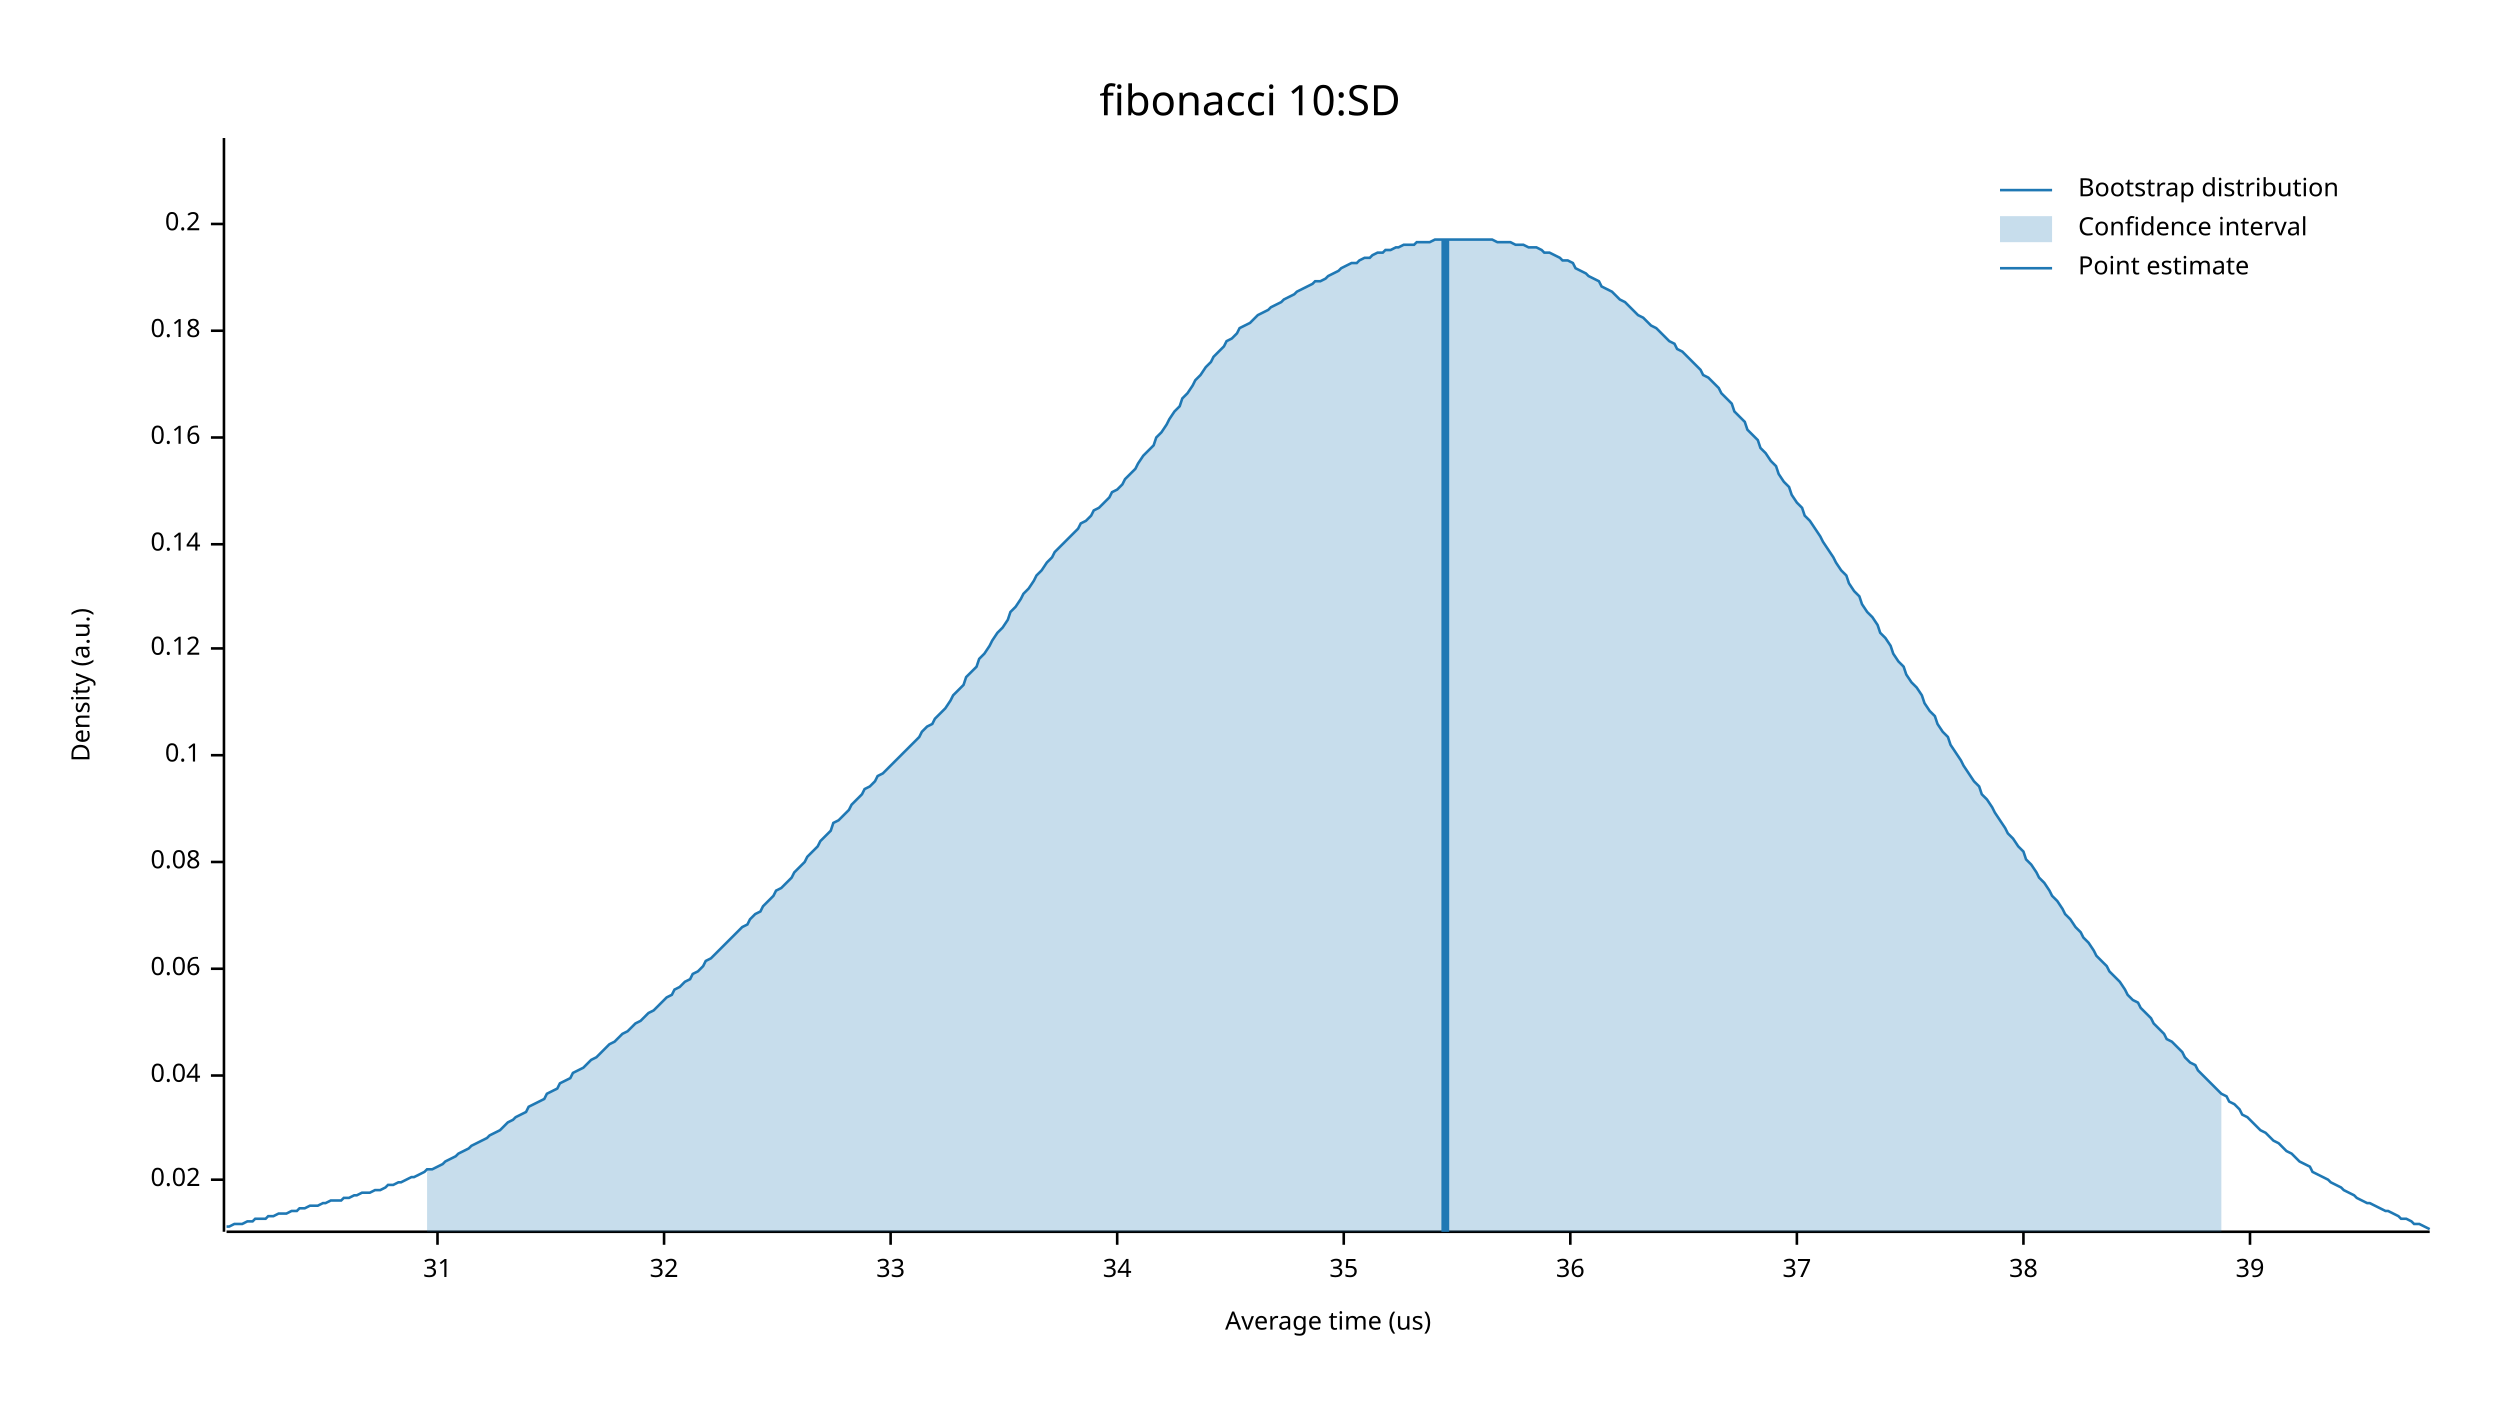
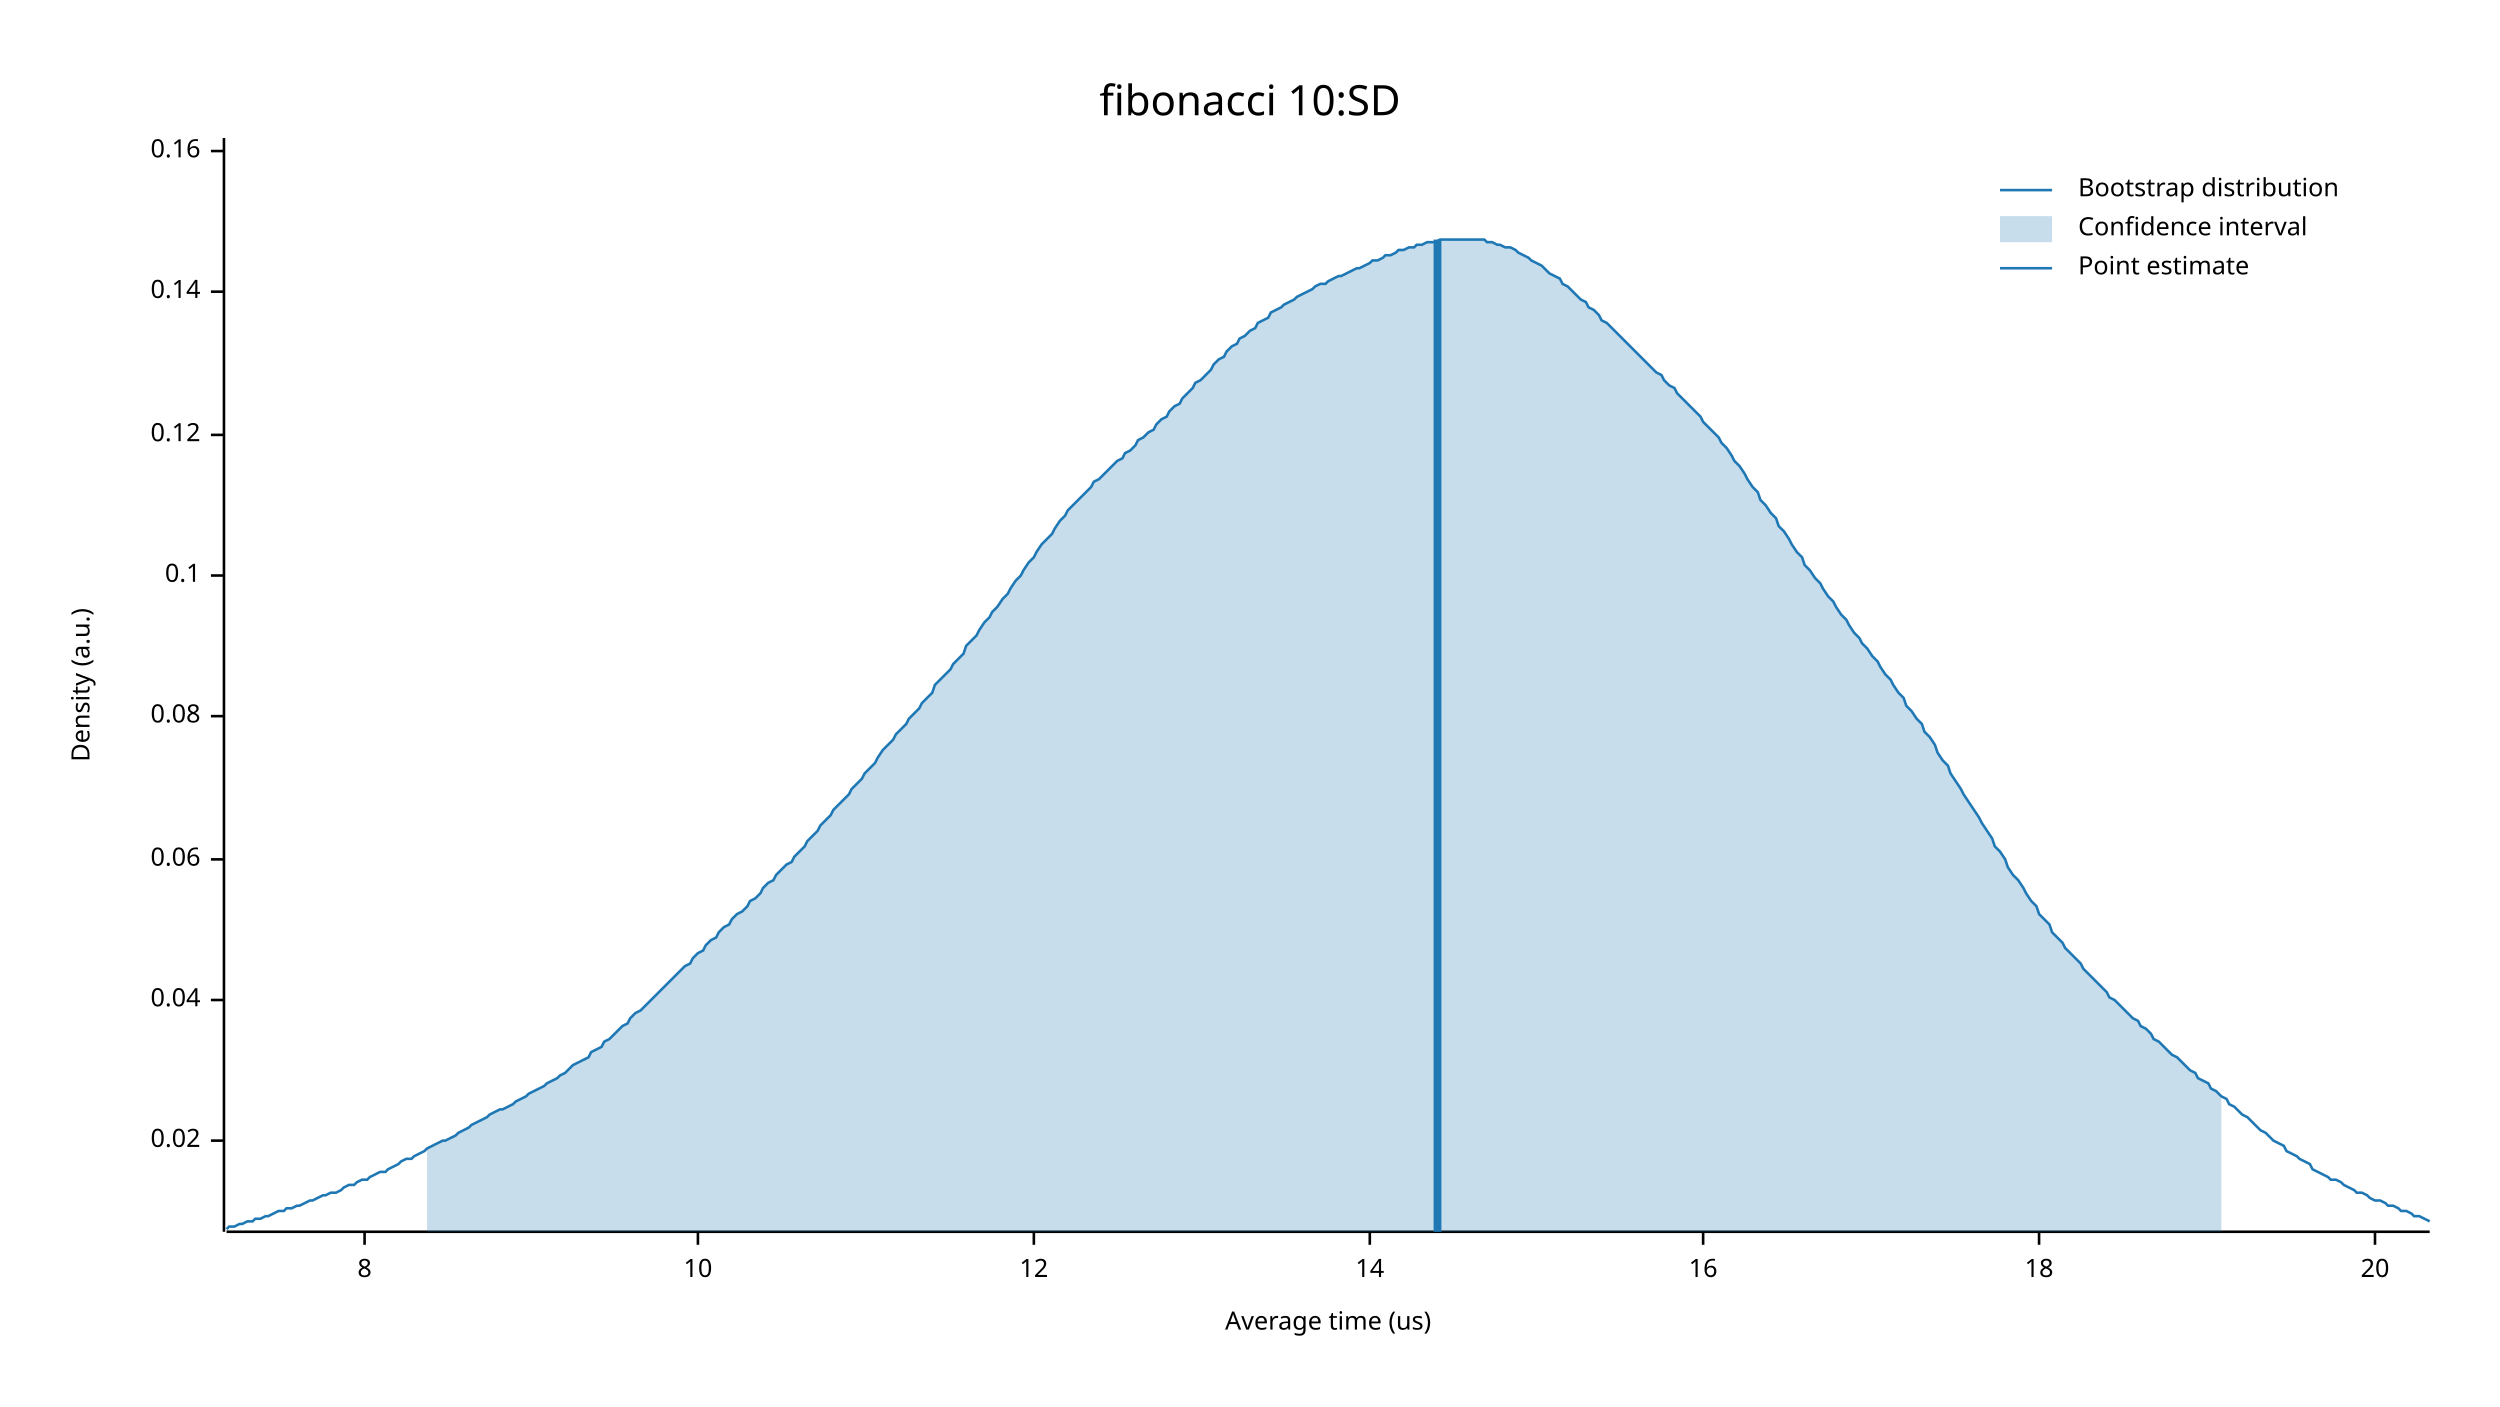
<svg xmlns="http://www.w3.org/2000/svg" width="960" height="540">
  <text x="480" y="32" dy="0.76em" text-anchor="middle" font-family="sans-serif" font-size="16.129" opacity="1" fill="#000000">
fibonacci 10:SD
</text>
  <text x="27" y="263" dy="0.76em" text-anchor="middle" font-family="sans-serif" font-size="9.677" opacity="1" fill="#000000" transform="rotate(270, 27, 263)">
Density (a.u.)
</text>
  <text x="510" y="513" dy="-0.5ex" text-anchor="middle" font-family="sans-serif" font-size="9.677" opacity="1" fill="#000000">
Average time (us)
</text>
  <polyline fill="none" opacity="1" stroke="#000000" stroke-width="1" points="86,53 86,473 " />
-   <text x="77" y="453" dy="0.5ex" text-anchor="end" font-family="sans-serif" font-size="9.677" opacity="1" fill="#000000">
+   <text x="77" y="438" dy="0.5ex" text-anchor="end" font-family="sans-serif" font-size="9.677" opacity="1" fill="#000000">
0.02
</text>
-   <polyline fill="none" opacity="1" stroke="#000000" stroke-width="1" points="81,453 86,453 " />
-   <text x="77" y="413" dy="0.5ex" text-anchor="end" font-family="sans-serif" font-size="9.677" opacity="1" fill="#000000">
+   <polyline fill="none" opacity="1" stroke="#000000" stroke-width="1" points="81,438 86,438 " />
+   <text x="77" y="384" dy="0.5ex" text-anchor="end" font-family="sans-serif" font-size="9.677" opacity="1" fill="#000000">
0.04
</text>
-   <polyline fill="none" opacity="1" stroke="#000000" stroke-width="1" points="81,413 86,413 " />
-   <text x="77" y="372" dy="0.5ex" text-anchor="end" font-family="sans-serif" font-size="9.677" opacity="1" fill="#000000">
+   <polyline fill="none" opacity="1" stroke="#000000" stroke-width="1" points="81,384 86,384 " />
+   <text x="77" y="330" dy="0.5ex" text-anchor="end" font-family="sans-serif" font-size="9.677" opacity="1" fill="#000000">
0.06
</text>
-   <polyline fill="none" opacity="1" stroke="#000000" stroke-width="1" points="81,372 86,372 " />
-   <text x="77" y="331" dy="0.5ex" text-anchor="end" font-family="sans-serif" font-size="9.677" opacity="1" fill="#000000">
+   <polyline fill="none" opacity="1" stroke="#000000" stroke-width="1" points="81,330 86,330 " />
+   <text x="77" y="275" dy="0.5ex" text-anchor="end" font-family="sans-serif" font-size="9.677" opacity="1" fill="#000000">
0.08
</text>
-   <polyline fill="none" opacity="1" stroke="#000000" stroke-width="1" points="81,331 86,331 " />
-   <text x="77" y="290" dy="0.5ex" text-anchor="end" font-family="sans-serif" font-size="9.677" opacity="1" fill="#000000">
+   <polyline fill="none" opacity="1" stroke="#000000" stroke-width="1" points="81,275 86,275 " />
+   <text x="77" y="221" dy="0.5ex" text-anchor="end" font-family="sans-serif" font-size="9.677" opacity="1" fill="#000000">
0.1
</text>
-   <polyline fill="none" opacity="1" stroke="#000000" stroke-width="1" points="81,290 86,290 " />
-   <text x="77" y="249" dy="0.5ex" text-anchor="end" font-family="sans-serif" font-size="9.677" opacity="1" fill="#000000">
+   <polyline fill="none" opacity="1" stroke="#000000" stroke-width="1" points="81,221 86,221 " />
+   <text x="77" y="167" dy="0.5ex" text-anchor="end" font-family="sans-serif" font-size="9.677" opacity="1" fill="#000000">
0.12
</text>
-   <polyline fill="none" opacity="1" stroke="#000000" stroke-width="1" points="81,249 86,249 " />
-   <text x="77" y="209" dy="0.5ex" text-anchor="end" font-family="sans-serif" font-size="9.677" opacity="1" fill="#000000">
+   <polyline fill="none" opacity="1" stroke="#000000" stroke-width="1" points="81,167 86,167 " />
+   <text x="77" y="112" dy="0.5ex" text-anchor="end" font-family="sans-serif" font-size="9.677" opacity="1" fill="#000000">
0.14
</text>
-   <polyline fill="none" opacity="1" stroke="#000000" stroke-width="1" points="81,209 86,209 " />
-   <text x="77" y="168" dy="0.5ex" text-anchor="end" font-family="sans-serif" font-size="9.677" opacity="1" fill="#000000">
+   <polyline fill="none" opacity="1" stroke="#000000" stroke-width="1" points="81,112 86,112 " />
+   <text x="77" y="58" dy="0.5ex" text-anchor="end" font-family="sans-serif" font-size="9.677" opacity="1" fill="#000000">
0.16
</text>
-   <polyline fill="none" opacity="1" stroke="#000000" stroke-width="1" points="81,168 86,168 " />
-   <text x="77" y="127" dy="0.5ex" text-anchor="end" font-family="sans-serif" font-size="9.677" opacity="1" fill="#000000">
- 0.18
+   <polyline fill="none" opacity="1" stroke="#000000" stroke-width="1" points="81,58 86,58 " />
+   <polyline fill="none" opacity="1" stroke="#000000" stroke-width="1" points="87,473 933,473 " />
+   <text x="140" y="483" dy="0.76em" text-anchor="middle" font-family="sans-serif" font-size="9.677" opacity="1" fill="#000000">
+ 8
</text>
-   <polyline fill="none" opacity="1" stroke="#000000" stroke-width="1" points="81,127 86,127 " />
-   <text x="77" y="86" dy="0.5ex" text-anchor="end" font-family="sans-serif" font-size="9.677" opacity="1" fill="#000000">
- 0.2
+   <polyline fill="none" opacity="1" stroke="#000000" stroke-width="1" points="140,473 140,478 " />
+   <text x="268" y="483" dy="0.76em" text-anchor="middle" font-family="sans-serif" font-size="9.677" opacity="1" fill="#000000">
+ 10
</text>
-   <polyline fill="none" opacity="1" stroke="#000000" stroke-width="1" points="81,86 86,86 " />
-   <polyline fill="none" opacity="1" stroke="#000000" stroke-width="1" points="87,473 933,473 " />
-   <text x="168" y="483" dy="0.76em" text-anchor="middle" font-family="sans-serif" font-size="9.677" opacity="1" fill="#000000">
- 31
+   <polyline fill="none" opacity="1" stroke="#000000" stroke-width="1" points="268,473 268,478 " />
+   <text x="397" y="483" dy="0.76em" text-anchor="middle" font-family="sans-serif" font-size="9.677" opacity="1" fill="#000000">
+ 12
</text>
-   <polyline fill="none" opacity="1" stroke="#000000" stroke-width="1" points="168,473 168,478 " />
-   <text x="255" y="483" dy="0.76em" text-anchor="middle" font-family="sans-serif" font-size="9.677" opacity="1" fill="#000000">
- 32
+   <polyline fill="none" opacity="1" stroke="#000000" stroke-width="1" points="397,473 397,478 " />
+   <text x="526" y="483" dy="0.76em" text-anchor="middle" font-family="sans-serif" font-size="9.677" opacity="1" fill="#000000">
+ 14
</text>
-   <polyline fill="none" opacity="1" stroke="#000000" stroke-width="1" points="255,473 255,478 " />
-   <text x="342" y="483" dy="0.76em" text-anchor="middle" font-family="sans-serif" font-size="9.677" opacity="1" fill="#000000">
- 33
+   <polyline fill="none" opacity="1" stroke="#000000" stroke-width="1" points="526,473 526,478 " />
+   <text x="654" y="483" dy="0.76em" text-anchor="middle" font-family="sans-serif" font-size="9.677" opacity="1" fill="#000000">
+ 16
</text>
-   <polyline fill="none" opacity="1" stroke="#000000" stroke-width="1" points="342,473 342,478 " />
-   <text x="429" y="483" dy="0.76em" text-anchor="middle" font-family="sans-serif" font-size="9.677" opacity="1" fill="#000000">
- 34
+   <polyline fill="none" opacity="1" stroke="#000000" stroke-width="1" points="654,473 654,478 " />
+   <text x="783" y="483" dy="0.76em" text-anchor="middle" font-family="sans-serif" font-size="9.677" opacity="1" fill="#000000">
+ 18
</text>
-   <polyline fill="none" opacity="1" stroke="#000000" stroke-width="1" points="429,473 429,478 " />
-   <text x="516" y="483" dy="0.76em" text-anchor="middle" font-family="sans-serif" font-size="9.677" opacity="1" fill="#000000">
- 35
+   <polyline fill="none" opacity="1" stroke="#000000" stroke-width="1" points="783,473 783,478 " />
+   <text x="912" y="483" dy="0.76em" text-anchor="middle" font-family="sans-serif" font-size="9.677" opacity="1" fill="#000000">
+ 20
</text>
-   <polyline fill="none" opacity="1" stroke="#000000" stroke-width="1" points="516,473 516,478 " />
-   <text x="603" y="483" dy="0.76em" text-anchor="middle" font-family="sans-serif" font-size="9.677" opacity="1" fill="#000000">
- 36
- </text>
-   <polyline fill="none" opacity="1" stroke="#000000" stroke-width="1" points="603,473 603,478 " />
-   <text x="690" y="483" dy="0.76em" text-anchor="middle" font-family="sans-serif" font-size="9.677" opacity="1" fill="#000000">
- 37
- </text>
-   <polyline fill="none" opacity="1" stroke="#000000" stroke-width="1" points="690,473 690,478 " />
-   <text x="777" y="483" dy="0.76em" text-anchor="middle" font-family="sans-serif" font-size="9.677" opacity="1" fill="#000000">
- 38
- </text>
-   <polyline fill="none" opacity="1" stroke="#000000" stroke-width="1" points="777,473 777,478 " />
-   <text x="864" y="483" dy="0.76em" text-anchor="middle" font-family="sans-serif" font-size="9.677" opacity="1" fill="#000000">
- 39
- </text>
-   <polyline fill="none" opacity="1" stroke="#000000" stroke-width="1" points="864,473 864,478 " />
-   <polyline fill="none" opacity="1" stroke="#1F78B4" stroke-width="1" points="87,471 88,471 90,470 92,470 93,470 95,469 97,469 98,468 100,468 102,468 103,467 105,467 107,466 109,466 110,466 112,465 114,465 115,464 117,464 119,463 120,463 122,463 124,462 125,462 127,461 129,461 131,461 132,460 134,460 136,459 137,459 139,458 141,458 142,458 144,457 146,457 148,456 149,455 151,455 153,454 154,454 156,453 158,452 159,452 161,451 163,450 164,449 166,449 168,448 170,447 171,446 173,445 175,444 176,443 178,442 180,441 181,440 183,439 185,438 187,437 188,436 190,435 192,434 193,433 195,431 197,430 198,429 200,428 202,427 203,425 205,424 207,423 209,422 210,420 212,419 214,418 215,416 217,415 219,414 220,412 222,411 224,410 226,408 227,407 229,406 231,404 232,403 234,401 236,400 237,399 239,397 241,396 242,395 244,393 246,392 248,390 249,389 251,388 253,386 254,385 256,383 258,382 259,380 261,379 263,377 265,376 266,374 268,373 270,371 271,369 273,368 275,366 276,365 278,363 280,361 281,360 283,358 285,356 287,355 288,353 290,351 292,350 293,348 295,346 297,344 298,342 300,341 302,339 304,337 305,335 307,333 309,331 310,329 312,327 314,325 315,323 317,321 319,319 320,316 322,315 324,313 326,311 327,309 329,307 331,305 332,303 334,302 336,300 337,298 339,297 341,295 343,293 344,292 346,290 348,288 349,287 351,285 353,283 354,281 356,279 358,278 359,276 361,274 363,272 365,269 366,267 368,265 370,263 371,260 373,258 375,256 376,253 378,251 380,248 381,246 383,243 385,241 387,238 388,235 390,233 392,230 393,228 395,226 397,223 398,221 400,219 402,216 404,214 405,212 407,210 409,208 410,207 412,205 414,203 415,201 417,200 419,198 420,196 422,195 424,193 426,191 427,189 429,188 431,186 432,184 434,182 436,180 437,178 439,175 441,173 443,171 444,168 446,166 448,163 449,161 451,158 453,156 454,153 456,151 458,148 459,146 461,144 463,141 465,139 466,137 468,135 470,133 471,131 473,130 475,128 476,126 478,125 480,124 482,122 483,121 485,120 487,119 488,118 490,117 492,116 493,115 495,114 497,113 498,112 500,111 502,110 504,109 505,108 507,108 509,107 510,106 512,105 514,104 515,103 517,102 519,101 521,101 522,100 524,99 526,99 527,98 529,97 531,97 532,96 534,96 536,95 537,95 539,94 541,94 543,94 544,93 546,93 548,93 549,93 551,92 553,92 554,92 556,92 558,92 560,92 561,92 563,92 565,92 566,92 568,92 570,92 571,92 573,92 575,93 576,93 578,93 580,93 582,94 583,94 585,94 587,95 588,95 590,95 592,96 593,97 595,97 597,98 599,99 600,100 602,100 604,101 605,103 607,104 609,105 610,106 612,107 614,108 615,110 617,111 619,112 621,114 622,115 624,116 626,118 627,119 629,121 631,122 632,123 634,125 636,126 638,128 639,129 641,131 643,132 644,134 646,135 648,137 649,138 651,140 653,142 654,144 656,145 658,147 660,149 661,151 663,153 665,155 666,158 668,160 670,162 671,165 673,167 675,169 676,172 678,174 680,177 682,179 683,182 685,185 687,187 688,190 690,193 692,195 693,198 695,200 697,203 699,206 700,208 702,211 704,214 705,216 707,219 709,221 710,224 712,227 714,229 715,232 717,235 719,237 721,240 722,243 724,245 726,248 727,251 729,254 731,256 732,259 734,262 736,264 738,267 739,270 741,273 743,275 744,278 746,281 748,283 749,286 751,289 753,292 754,294 756,297 758,300 760,302 761,305 763,307 765,310 766,312 768,315 770,318 771,320 773,322 775,325 777,327 778,330 780,332 782,335 783,337 785,339 787,342 788,344 790,346 792,349 793,351 795,353 797,356 799,358 800,360 802,362 804,365 805,367 807,369 809,371 810,373 812,375 814,377 816,380 817,382 819,384 821,385 822,387 824,389 826,391 827,393 829,395 831,397 832,399 834,400 836,402 838,404 839,406 841,408 843,409 844,411 846,413 848,415 849,416 851,418 853,420 855,421 856,423 858,424 860,426 861,428 863,429 865,431 866,432 868,434 870,435 871,436 873,438 875,439 877,441 878,442 880,443 882,445 883,446 885,447 887,448 888,450 890,451 892,452 894,453 895,454 897,455 899,456 900,457 902,458 904,459 905,460 907,461 909,462 910,462 912,463 914,464 916,465 917,465 919,466 921,467 922,468 924,468 926,469 927,470 929,470 931,471 933,472 " />
-   <polygon opacity="0.25" fill="#1F78B4" points="164,449 166,449 168,448 170,447 171,446 173,445 175,444 176,443 178,442 180,441 181,440 183,439 185,438 187,437 188,436 190,435 192,434 193,433 195,431 197,430 198,429 200,428 202,427 203,425 205,424 207,423 209,422 210,420 212,419 214,418 215,416 217,415 219,414 220,412 222,411 224,410 226,408 227,407 229,406 231,404 232,403 234,401 236,400 237,399 239,397 241,396 242,395 244,393 246,392 248,390 249,389 251,388 253,386 254,385 256,383 258,382 259,380 261,379 263,377 265,376 266,374 268,373 270,371 271,369 273,368 275,366 276,365 278,363 280,361 281,360 283,358 285,356 287,355 288,353 290,351 292,350 293,348 295,346 297,344 298,342 300,341 302,339 304,337 305,335 307,333 309,331 310,329 312,327 314,325 315,323 317,321 319,319 320,316 322,315 324,313 326,311 327,309 329,307 331,305 332,303 334,302 336,300 337,298 339,297 341,295 343,293 344,292 346,290 348,288 349,287 351,285 353,283 354,281 356,279 358,278 359,276 361,274 363,272 365,269 366,267 368,265 370,263 371,260 373,258 375,256 376,253 378,251 380,248 381,246 383,243 385,241 387,238 388,235 390,233 392,230 393,228 395,226 397,223 398,221 400,219 402,216 404,214 405,212 407,210 409,208 410,207 412,205 414,203 415,201 417,200 419,198 420,196 422,195 424,193 426,191 427,189 429,188 431,186 432,184 434,182 436,180 437,178 439,175 441,173 443,171 444,168 446,166 448,163 449,161 451,158 453,156 454,153 456,151 458,148 459,146 461,144 463,141 465,139 466,137 468,135 470,133 471,131 473,130 475,128 476,126 478,125 480,124 482,122 483,121 485,120 487,119 488,118 490,117 492,116 493,115 495,114 497,113 498,112 500,111 502,110 504,109 505,108 507,108 509,107 510,106 512,105 514,104 515,103 517,102 519,101 521,101 522,100 524,99 526,99 527,98 529,97 531,97 532,96 534,96 536,95 537,95 539,94 541,94 543,94 544,93 546,93 548,93 549,93 551,92 553,92 554,92 556,92 558,92 560,92 561,92 563,92 565,92 566,92 568,92 570,92 571,92 573,92 575,93 576,93 578,93 580,93 582,94 583,94 585,94 587,95 588,95 590,95 592,96 593,97 595,97 597,98 599,99 600,100 602,100 604,101 605,103 607,104 609,105 610,106 612,107 614,108 615,110 617,111 619,112 621,114 622,115 624,116 626,118 627,119 629,121 631,122 632,123 634,125 636,126 638,128 639,129 641,131 643,132 644,134 646,135 648,137 649,138 651,140 653,142 654,144 656,145 658,147 660,149 661,151 663,153 665,155 666,158 668,160 670,162 671,165 673,167 675,169 676,172 678,174 680,177 682,179 683,182 685,185 687,187 688,190 690,193 692,195 693,198 695,200 697,203 699,206 700,208 702,211 704,214 705,216 707,219 709,221 710,224 712,227 714,229 715,232 717,235 719,237 721,240 722,243 724,245 726,248 727,251 729,254 731,256 732,259 734,262 736,264 738,267 739,270 741,273 743,275 744,278 746,281 748,283 749,286 751,289 753,292 754,294 756,297 758,300 760,302 761,305 763,307 765,310 766,312 768,315 770,318 771,320 773,322 775,325 777,327 778,330 780,332 782,335 783,337 785,339 787,342 788,344 790,346 792,349 793,351 795,353 797,356 799,358 800,360 802,362 804,365 805,367 807,369 809,371 810,373 812,375 814,377 816,380 817,382 819,384 821,385 822,387 824,389 826,391 827,393 829,395 831,397 832,399 834,400 836,402 838,404 839,406 841,408 843,409 844,411 846,413 848,415 849,416 851,418 853,420 853,473 164,473 " />
-   <polyline fill="none" opacity="1" stroke="#1F78B4" stroke-width="3" points="555,473 555,92 " />
+   <polyline fill="none" opacity="1" stroke="#000000" stroke-width="1" points="912,473 912,478 " />
+   <polyline fill="none" opacity="1" stroke="#1F78B4" stroke-width="1" points="87,472 88,471 90,471 92,470 93,470 95,469 97,469 98,468 100,468 102,467 103,467 105,466 107,465 109,465 110,464 112,464 114,463 115,463 117,462 119,461 120,461 122,460 124,459 125,459 127,458 129,458 131,457 132,456 134,455 136,455 137,454 139,453 141,453 142,452 144,451 146,450 148,450 149,449 151,448 153,447 154,446 156,445 158,445 159,444 161,443 163,442 164,441 166,440 168,439 170,438 171,438 173,437 175,436 176,435 178,434 180,433 181,432 183,431 185,430 187,429 188,428 190,427 192,426 193,426 195,425 197,424 198,423 200,422 202,421 203,420 205,419 207,418 209,417 210,416 212,415 214,414 215,413 217,412 219,410 220,409 222,408 224,407 226,406 227,404 229,403 231,402 232,400 234,399 236,397 237,396 239,394 241,393 242,391 244,389 246,388 248,386 249,385 251,383 253,381 254,380 256,378 258,376 259,375 261,373 263,371 265,370 266,368 268,366 270,365 271,363 273,361 275,360 276,358 278,356 280,355 281,353 283,351 285,350 287,348 288,346 290,345 292,343 293,341 295,339 297,338 298,336 300,334 302,332 304,331 305,329 307,327 309,325 310,323 312,321 314,319 315,317 317,315 319,313 320,311 322,309 324,307 326,305 327,303 329,301 331,299 332,297 334,295 336,293 337,291 339,288 341,286 343,284 344,282 346,280 348,278 349,276 351,274 353,272 354,270 356,268 358,266 359,263 361,261 363,259 365,257 366,255 368,253 370,251 371,248 373,246 375,244 376,242 378,239 380,237 381,235 383,233 385,230 387,228 388,226 390,223 392,221 393,219 395,216 397,214 398,212 400,209 402,207 404,205 405,203 407,200 409,198 410,196 412,194 414,192 415,191 417,189 419,187 420,185 422,184 424,182 426,180 427,179 429,177 431,176 432,174 434,173 436,171 437,169 439,168 441,166 443,165 444,163 446,161 448,160 449,158 451,156 453,155 454,153 456,151 458,149 459,147 461,146 463,144 465,142 466,140 468,138 470,137 471,135 473,133 475,132 476,130 478,129 480,127 482,126 483,124 485,123 487,122 488,120 490,119 492,118 493,117 495,116 497,115 498,114 500,113 502,112 504,111 505,110 507,109 509,109 510,108 512,107 514,106 515,106 517,105 519,104 521,103 522,103 524,102 526,101 527,100 529,100 531,99 532,98 534,98 536,97 537,96 539,96 541,95 543,95 544,94 546,94 548,93 549,93 551,93 553,92 554,92 556,92 558,92 560,92 561,92 563,92 565,92 566,92 568,92 570,92 571,93 573,93 575,94 576,94 578,95 580,95 582,96 583,97 585,98 587,99 588,100 590,101 592,102 593,103 595,105 597,106 599,107 600,109 602,110 604,112 605,113 607,115 609,116 610,118 612,119 614,121 615,123 617,124 619,126 621,128 622,129 624,131 626,133 627,134 629,136 631,138 632,139 634,141 636,143 638,144 639,146 641,148 643,149 644,151 646,153 648,155 649,156 651,158 653,160 654,162 656,164 658,166 660,168 661,170 663,172 665,175 666,177 668,179 670,182 671,184 673,187 675,189 676,192 678,194 680,197 682,199 683,202 685,204 687,207 688,209 690,212 692,214 693,217 695,219 697,222 699,224 700,226 702,229 704,231 705,233 707,236 709,238 710,240 712,243 714,245 715,247 717,249 719,252 721,254 722,256 724,259 726,261 727,263 729,266 731,268 732,271 734,273 736,276 738,278 739,281 741,283 743,286 744,289 746,292 748,294 749,297 751,300 753,303 754,305 756,308 758,311 760,314 761,316 763,319 765,322 766,325 768,327 770,330 771,333 773,336 775,338 777,341 778,343 780,346 782,348 783,351 785,353 787,355 788,358 790,360 792,362 793,364 795,366 797,368 799,370 800,372 802,374 804,376 805,377 807,379 809,381 810,383 812,384 814,386 816,388 817,389 819,391 821,392 822,394 824,395 826,397 827,399 829,400 831,402 832,403 834,405 836,406 838,408 839,409 841,411 843,412 844,414 846,415 848,416 849,418 851,419 853,421 855,422 856,424 858,425 860,427 861,428 863,429 865,431 866,432 868,434 870,435 871,436 873,438 875,439 877,440 878,442 880,443 882,444 883,445 885,446 887,447 888,449 890,450 892,451 894,452 895,453 897,453 899,454 900,455 902,456 904,457 905,458 907,458 909,459 910,460 912,461 914,461 916,462 917,463 919,463 921,464 922,465 924,465 926,466 927,467 929,467 931,468 933,469 " />
+   <polygon opacity="0.25" fill="#1F78B4" points="164,441 166,440 168,439 170,438 171,438 173,437 175,436 176,435 178,434 180,433 181,432 183,431 185,430 187,429 188,428 190,427 192,426 193,426 195,425 197,424 198,423 200,422 202,421 203,420 205,419 207,418 209,417 210,416 212,415 214,414 215,413 217,412 219,410 220,409 222,408 224,407 226,406 227,404 229,403 231,402 232,400 234,399 236,397 237,396 239,394 241,393 242,391 244,389 246,388 248,386 249,385 251,383 253,381 254,380 256,378 258,376 259,375 261,373 263,371 265,370 266,368 268,366 270,365 271,363 273,361 275,360 276,358 278,356 280,355 281,353 283,351 285,350 287,348 288,346 290,345 292,343 293,341 295,339 297,338 298,336 300,334 302,332 304,331 305,329 307,327 309,325 310,323 312,321 314,319 315,317 317,315 319,313 320,311 322,309 324,307 326,305 327,303 329,301 331,299 332,297 334,295 336,293 337,291 339,288 341,286 343,284 344,282 346,280 348,278 349,276 351,274 353,272 354,270 356,268 358,266 359,263 361,261 363,259 365,257 366,255 368,253 370,251 371,248 373,246 375,244 376,242 378,239 380,237 381,235 383,233 385,230 387,228 388,226 390,223 392,221 393,219 395,216 397,214 398,212 400,209 402,207 404,205 405,203 407,200 409,198 410,196 412,194 414,192 415,191 417,189 419,187 420,185 422,184 424,182 426,180 427,179 429,177 431,176 432,174 434,173 436,171 437,169 439,168 441,166 443,165 444,163 446,161 448,160 449,158 451,156 453,155 454,153 456,151 458,149 459,147 461,146 463,144 465,142 466,140 468,138 470,137 471,135 473,133 475,132 476,130 478,129 480,127 482,126 483,124 485,123 487,122 488,120 490,119 492,118 493,117 495,116 497,115 498,114 500,113 502,112 504,111 505,110 507,109 509,109 510,108 512,107 514,106 515,106 517,105 519,104 521,103 522,103 524,102 526,101 527,100 529,100 531,99 532,98 534,98 536,97 537,96 539,96 541,95 543,95 544,94 546,94 548,93 549,93 551,93 553,92 554,92 556,92 558,92 560,92 561,92 563,92 565,92 566,92 568,92 570,92 571,93 573,93 575,94 576,94 578,95 580,95 582,96 583,97 585,98 587,99 588,100 590,101 592,102 593,103 595,105 597,106 599,107 600,109 602,110 604,112 605,113 607,115 609,116 610,118 612,119 614,121 615,123 617,124 619,126 621,128 622,129 624,131 626,133 627,134 629,136 631,138 632,139 634,141 636,143 638,144 639,146 641,148 643,149 644,151 646,153 648,155 649,156 651,158 653,160 654,162 656,164 658,166 660,168 661,170 663,172 665,175 666,177 668,179 670,182 671,184 673,187 675,189 676,192 678,194 680,197 682,199 683,202 685,204 687,207 688,209 690,212 692,214 693,217 695,219 697,222 699,224 700,226 702,229 704,231 705,233 707,236 709,238 710,240 712,243 714,245 715,247 717,249 719,252 721,254 722,256 724,259 726,261 727,263 729,266 731,268 732,271 734,273 736,276 738,278 739,281 741,283 743,286 744,289 746,292 748,294 749,297 751,300 753,303 754,305 756,308 758,311 760,314 761,316 763,319 765,322 766,325 768,327 770,330 771,333 773,336 775,338 777,341 778,343 780,346 782,348 783,351 785,353 787,355 788,358 790,360 792,362 793,364 795,366 797,368 799,370 800,372 802,374 804,376 805,377 807,379 809,381 810,383 812,384 814,386 816,388 817,389 819,391 821,392 822,394 824,395 826,397 827,399 829,400 831,402 832,403 834,405 836,406 838,408 839,409 841,411 843,412 844,414 846,415 848,416 849,418 851,419 853,421 853,473 164,473 " />
+   <polyline fill="none" opacity="1" stroke="#1F78B4" stroke-width="3" points="552,473 552,92 " />
  <text x="798" y="68" dy="0.76em" text-anchor="start" font-family="sans-serif" font-size="9.677" opacity="1" fill="#000000">
Bootstrap distribution
</text>
  <text x="798" y="83" dy="0.76em" text-anchor="start" font-family="sans-serif" font-size="9.677" opacity="1" fill="#000000">
Confidence interval
</text>
  <text x="798" y="98" dy="0.76em" text-anchor="start" font-family="sans-serif" font-size="9.677" opacity="1" fill="#000000">
Point estimate
</text>
  <polyline fill="none" opacity="1" stroke="#1F78B4" stroke-width="1" points="768,73 788,73 " />
  <rect x="768" y="83" width="20" height="10" opacity="0.25" fill="#1F78B4" stroke="none" />
  <polyline fill="none" opacity="1" stroke="#1F78B4" stroke-width="1" points="768,103 788,103 " />
</svg>
